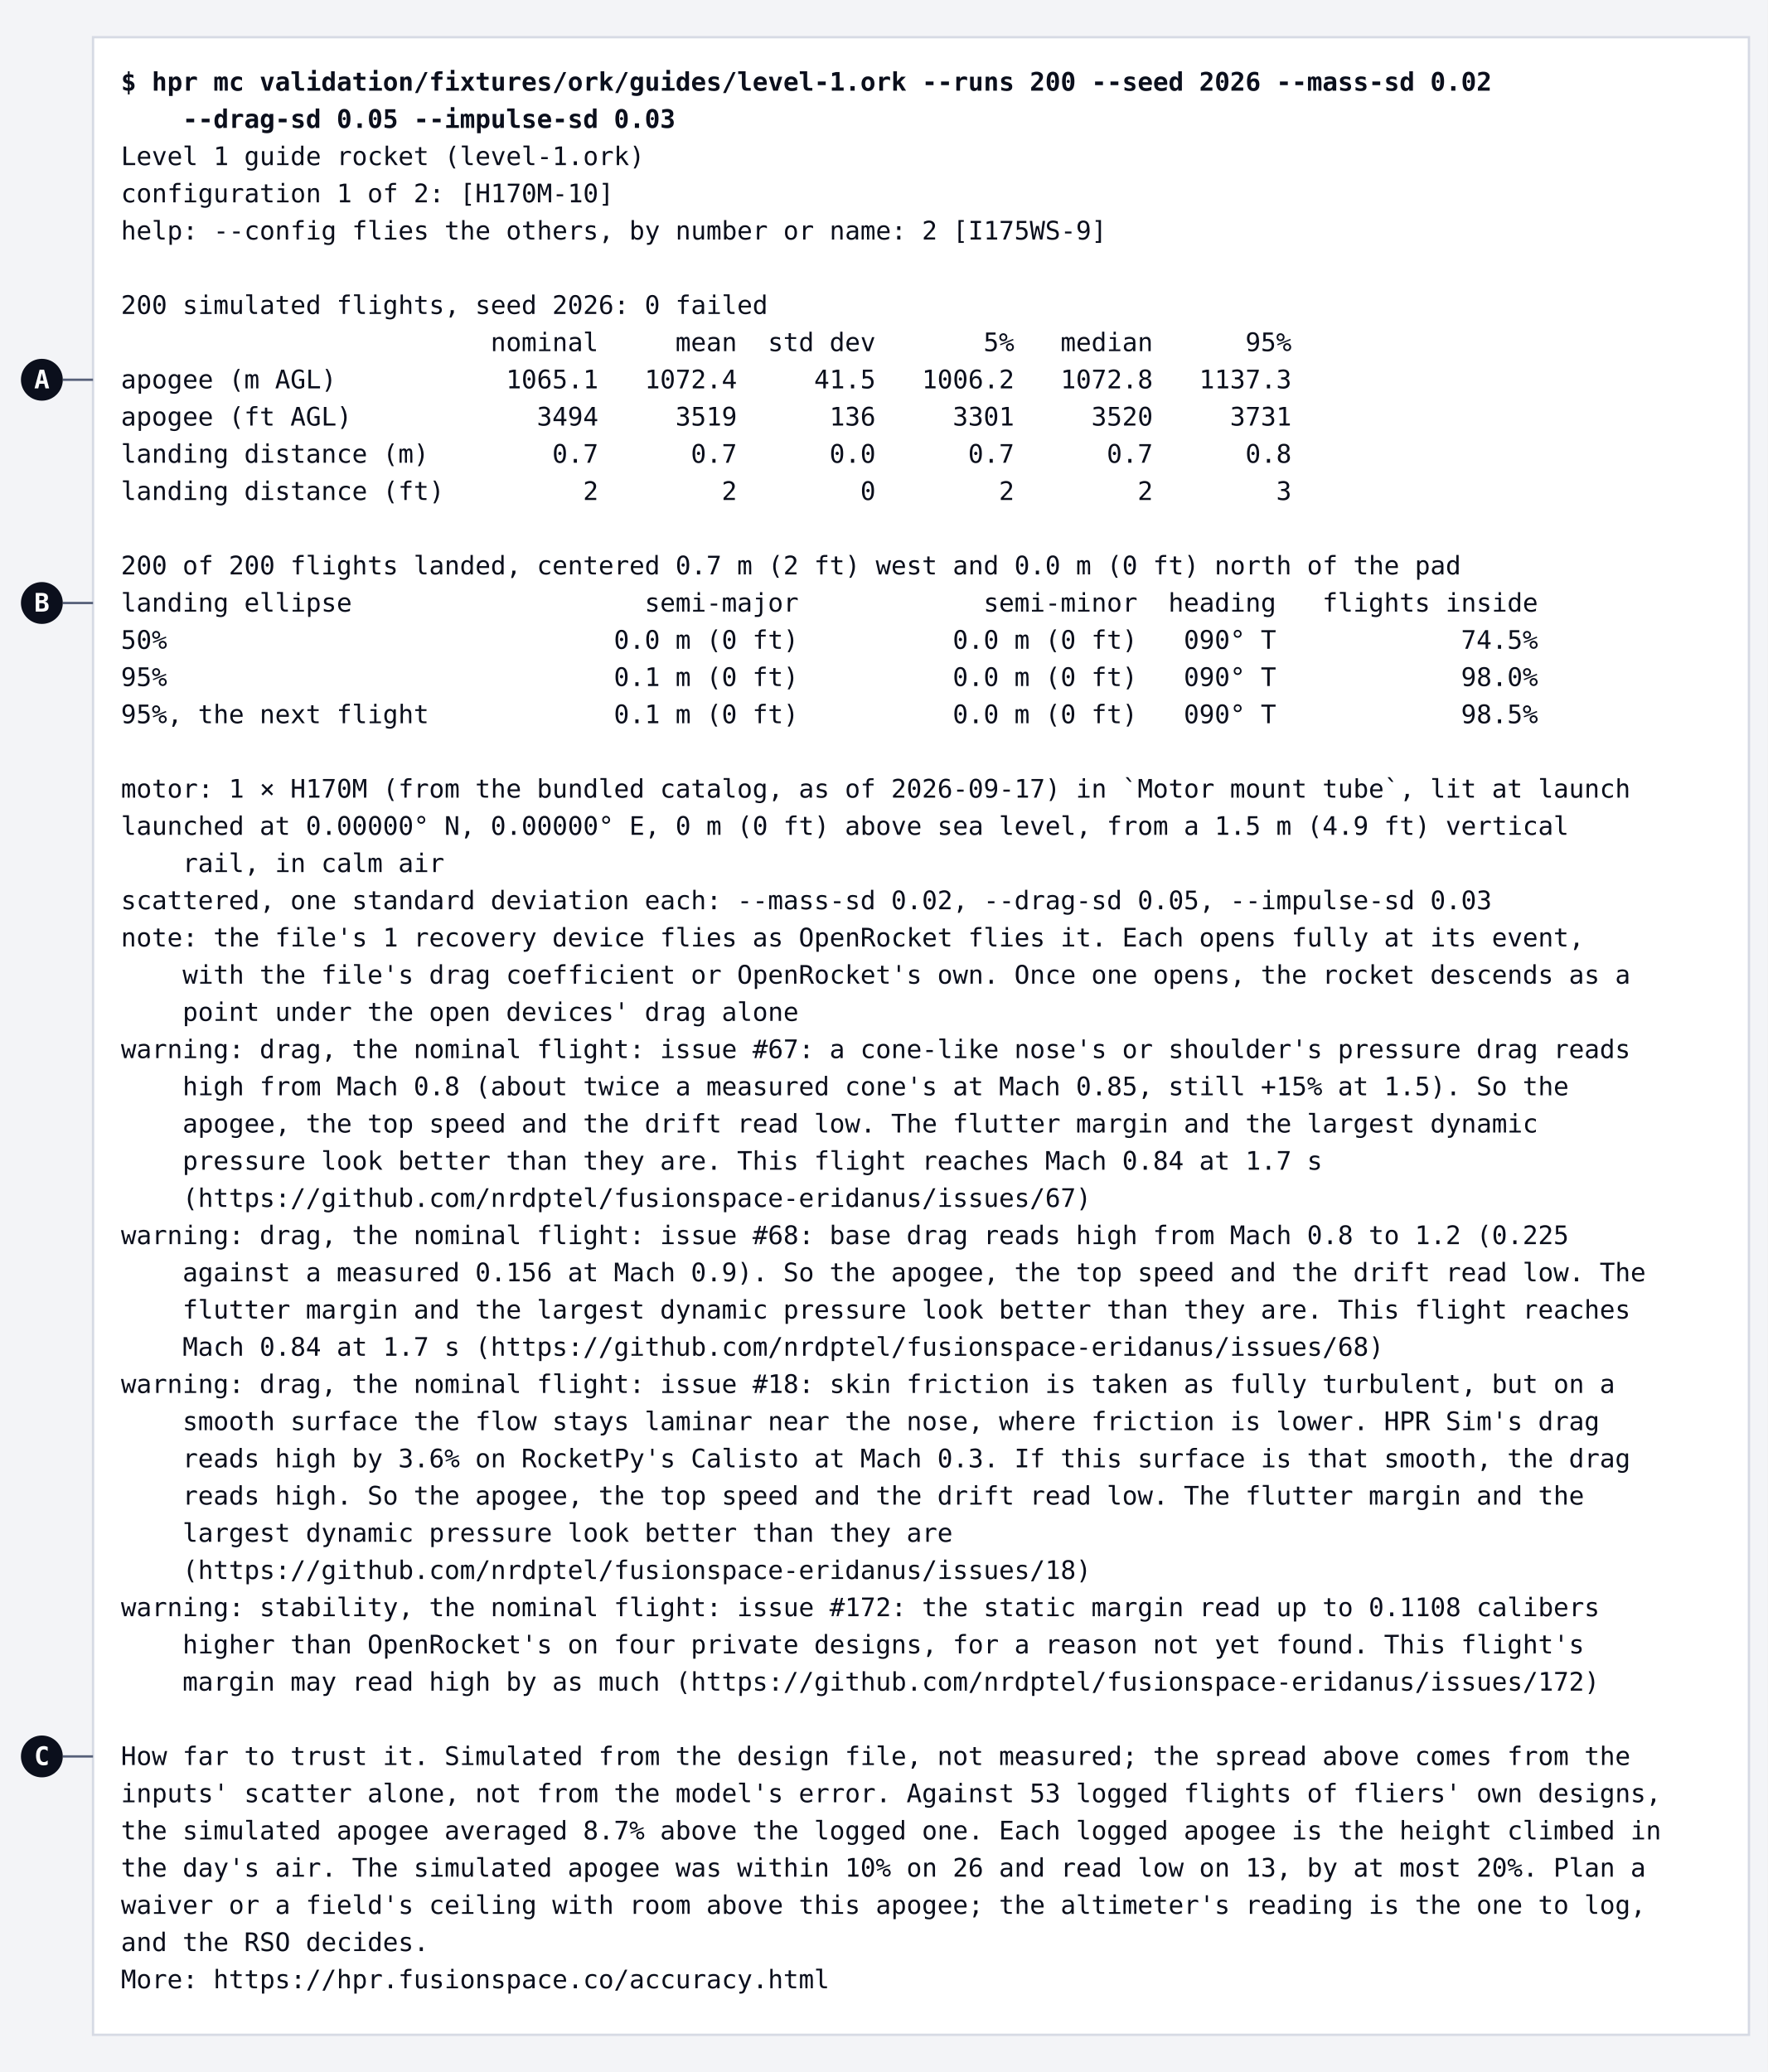
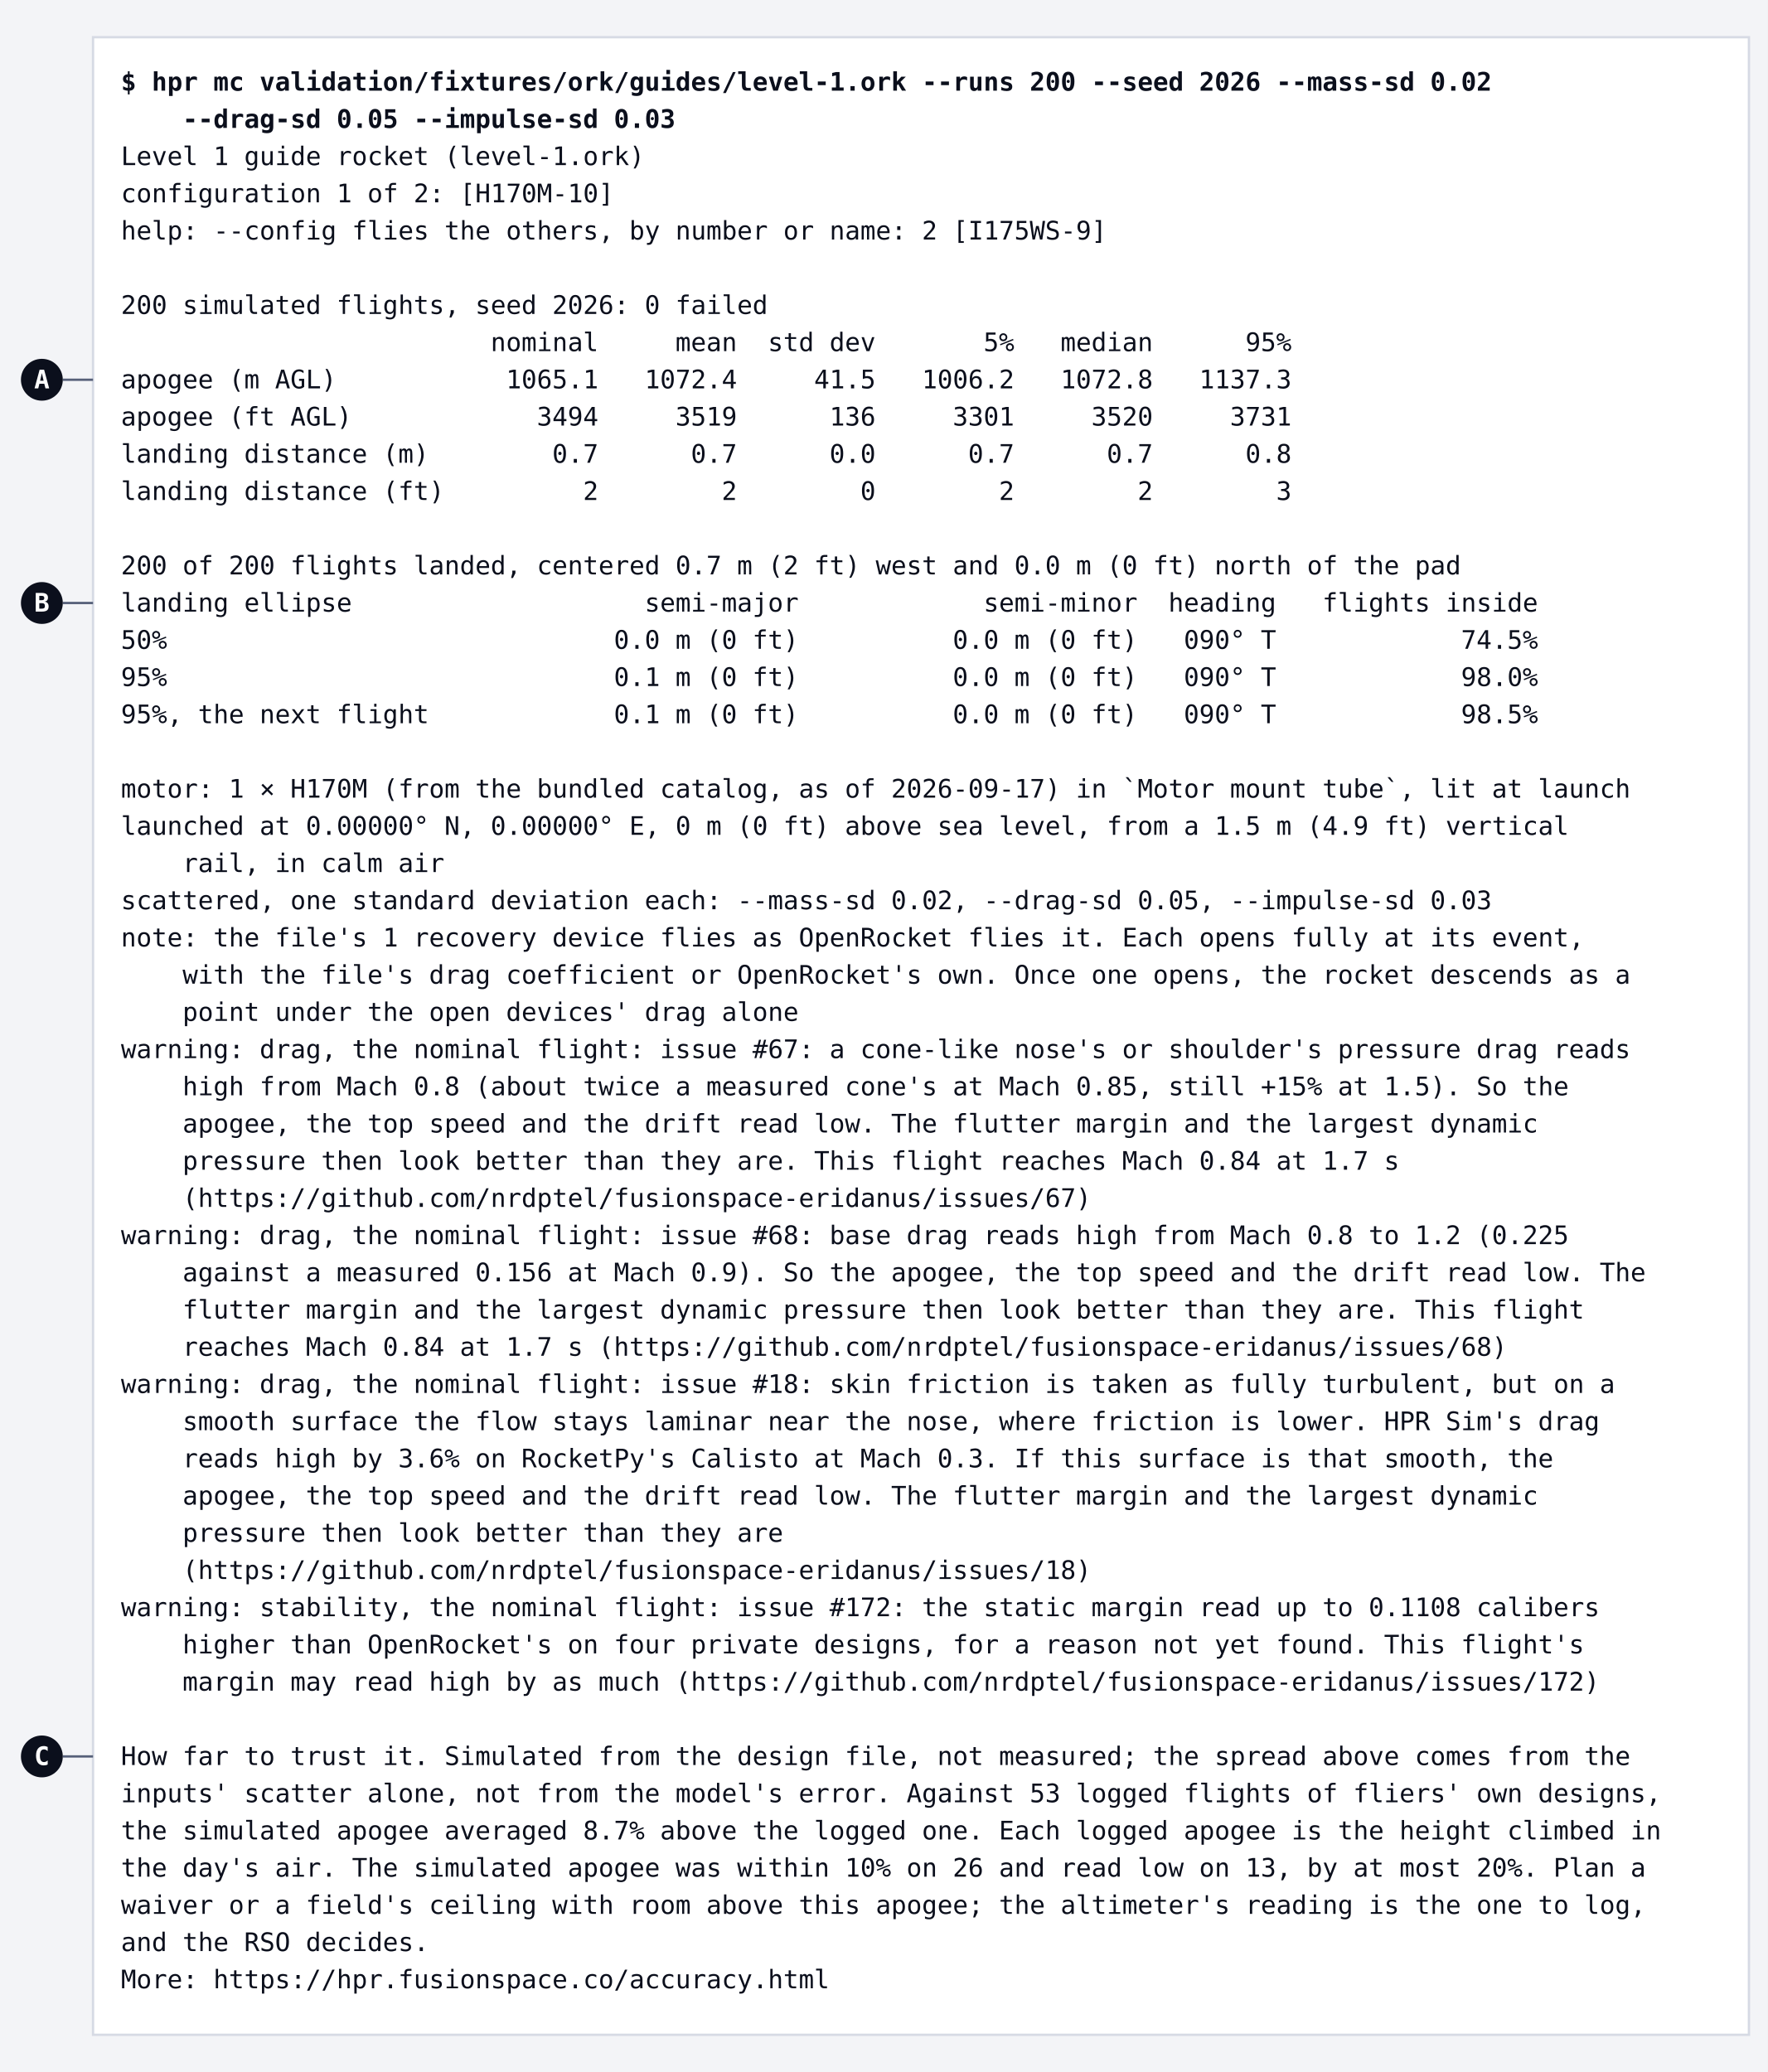
<svg xmlns="http://www.w3.org/2000/svg" width="760" height="891" viewBox="0 0 760 891" font-family="'Cascadia Mono', ui-monospace, Menlo, Consolas, monospace" font-size="11" role="img" aria-labelledby="title" aria-describedby="desc">
  <rect width="760" height="891" fill="#F3F4F7" />
  <rect x="40" y="16" width="712" height="859" fill="#FFFFFF" stroke="#D6DAE4" stroke-width="1" />
  <text x="52" y="39" xml:space="preserve" font-weight="600" fill="#0B0F1C">$ hpr mc validation/fixtures/ork/guides/level-1.ork --runs 200 --seed 2026 --mass-sd 0.02</text>
  <text x="52" y="55" xml:space="preserve" font-weight="600" fill="#0B0F1C">    --drag-sd 0.05 --impulse-sd 0.03</text>
  <text x="52" y="71" xml:space="preserve" fill="#0B0F1C">Level 1 guide rocket (level-1.ork)</text>
  <text x="52" y="87" xml:space="preserve" fill="#0B0F1C">configuration 1 of 2: [H170M-10]</text>
  <text x="52" y="103" xml:space="preserve" fill="#0B0F1C">help: --config flies the others, by number or name: 2 [I175WS-9]</text>
  <text x="52" y="135" xml:space="preserve" fill="#0B0F1C">200 simulated flights, seed 2026: 0 failed</text>
  <text x="52" y="151" xml:space="preserve" fill="#0B0F1C">                        nominal     mean  std dev       5%   median      95%</text>
  <text x="52" y="167" xml:space="preserve" fill="#0B0F1C">apogee (m AGL)           1065.1   1072.4     41.5   1006.2   1072.8   1137.3</text>
  <text x="52" y="183" xml:space="preserve" fill="#0B0F1C">apogee (ft AGL)            3494     3519      136     3301     3520     3731</text>
  <text x="52" y="199" xml:space="preserve" fill="#0B0F1C">landing distance (m)        0.7      0.7      0.0      0.7      0.7      0.8</text>
  <text x="52" y="215" xml:space="preserve" fill="#0B0F1C">landing distance (ft)         2        2        0        2        2        3</text>
  <text x="52" y="247" xml:space="preserve" fill="#0B0F1C">200 of 200 flights landed, centered 0.7 m (2 ft) west and 0.0 m (0 ft) north of the pad</text>
  <text x="52" y="263" xml:space="preserve" fill="#0B0F1C">landing ellipse                   semi-major            semi-minor  heading   flights inside</text>
  <text x="52" y="279" xml:space="preserve" fill="#0B0F1C">50%                             0.0 m (0 ft)          0.0 m (0 ft)   090° T            74.5%</text>
  <text x="52" y="295" xml:space="preserve" fill="#0B0F1C">95%                             0.1 m (0 ft)          0.0 m (0 ft)   090° T            98.0%</text>
  <text x="52" y="311" xml:space="preserve" fill="#0B0F1C">95%, the next flight            0.1 m (0 ft)          0.0 m (0 ft)   090° T            98.5%</text>
  <text x="52" y="343" xml:space="preserve" fill="#0B0F1C">motor: 1 × H170M (from the bundled catalog, as of 2026-09-17) in `Motor mount tube`, lit at launch</text>
  <text x="52" y="359" xml:space="preserve" fill="#0B0F1C">launched at 0.00000° N, 0.00000° E, 0 m (0 ft) above sea level, from a 1.5 m (4.9 ft) vertical</text>
  <text x="52" y="375" xml:space="preserve" fill="#0B0F1C">    rail, in calm air</text>
  <text x="52" y="391" xml:space="preserve" fill="#0B0F1C">scattered, one standard deviation each: --mass-sd 0.02, --drag-sd 0.05, --impulse-sd 0.03</text>
  <text x="52" y="407" xml:space="preserve" fill="#0B0F1C">note: the file's 1 recovery device flies as OpenRocket flies it. Each opens fully at its event,</text>
  <text x="52" y="423" xml:space="preserve" fill="#0B0F1C">    with the file's drag coefficient or OpenRocket's own. Once one opens, the rocket descends as a</text>
  <text x="52" y="439" xml:space="preserve" fill="#0B0F1C">    point under the open devices' drag alone</text>
  <text x="52" y="455" xml:space="preserve" fill="#0B0F1C">warning: drag, the nominal flight: issue #67: a cone-like nose's or shoulder's pressure drag reads</text>
  <text x="52" y="471" xml:space="preserve" fill="#0B0F1C">    high from Mach 0.8 (about twice a measured cone's at Mach 0.85, still +15% at 1.5). So the</text>
  <text x="52" y="487" xml:space="preserve" fill="#0B0F1C">    apogee, the top speed and the drift read low. The flutter margin and the largest dynamic</text>
-   <text x="52" y="503" xml:space="preserve" fill="#0B0F1C">    pressure look better than they are. This flight reaches Mach 0.84 at 1.7 s</text>
+   <text x="52" y="503" xml:space="preserve" fill="#0B0F1C">    pressure then look better than they are. This flight reaches Mach 0.84 at 1.7 s</text>
  <text x="52" y="519" xml:space="preserve" fill="#0B0F1C">    (https://github.com/nrdptel/fusionspace-eridanus/issues/67)</text>
  <text x="52" y="535" xml:space="preserve" fill="#0B0F1C">warning: drag, the nominal flight: issue #68: base drag reads high from Mach 0.8 to 1.2 (0.225</text>
  <text x="52" y="551" xml:space="preserve" fill="#0B0F1C">    against a measured 0.156 at Mach 0.9). So the apogee, the top speed and the drift read low. The</text>
-   <text x="52" y="567" xml:space="preserve" fill="#0B0F1C">    flutter margin and the largest dynamic pressure look better than they are. This flight reaches</text>
-   <text x="52" y="583" xml:space="preserve" fill="#0B0F1C">    Mach 0.84 at 1.7 s (https://github.com/nrdptel/fusionspace-eridanus/issues/68)</text>
+   <text x="52" y="567" xml:space="preserve" fill="#0B0F1C">    flutter margin and the largest dynamic pressure then look better than they are. This flight</text>
+   <text x="52" y="583" xml:space="preserve" fill="#0B0F1C">    reaches Mach 0.84 at 1.7 s (https://github.com/nrdptel/fusionspace-eridanus/issues/68)</text>
  <text x="52" y="599" xml:space="preserve" fill="#0B0F1C">warning: drag, the nominal flight: issue #18: skin friction is taken as fully turbulent, but on a</text>
  <text x="52" y="615" xml:space="preserve" fill="#0B0F1C">    smooth surface the flow stays laminar near the nose, where friction is lower. HPR Sim's drag</text>
-   <text x="52" y="631" xml:space="preserve" fill="#0B0F1C">    reads high by 3.6% on RocketPy's Calisto at Mach 0.3. If this surface is that smooth, the drag</text>
-   <text x="52" y="647" xml:space="preserve" fill="#0B0F1C">    reads high. So the apogee, the top speed and the drift read low. The flutter margin and the</text>
-   <text x="52" y="663" xml:space="preserve" fill="#0B0F1C">    largest dynamic pressure look better than they are</text>
+   <text x="52" y="631" xml:space="preserve" fill="#0B0F1C">    reads high by 3.6% on RocketPy's Calisto at Mach 0.3. If this surface is that smooth, the</text>
+   <text x="52" y="647" xml:space="preserve" fill="#0B0F1C">    apogee, the top speed and the drift read low. The flutter margin and the largest dynamic</text>
+   <text x="52" y="663" xml:space="preserve" fill="#0B0F1C">    pressure then look better than they are</text>
  <text x="52" y="679" xml:space="preserve" fill="#0B0F1C">    (https://github.com/nrdptel/fusionspace-eridanus/issues/18)</text>
  <text x="52" y="695" xml:space="preserve" fill="#0B0F1C">warning: stability, the nominal flight: issue #172: the static margin read up to 0.1108 calibers</text>
  <text x="52" y="711" xml:space="preserve" fill="#0B0F1C">    higher than OpenRocket's on four private designs, for a reason not yet found. This flight's</text>
  <text x="52" y="727" xml:space="preserve" fill="#0B0F1C">    margin may read high by as much (https://github.com/nrdptel/fusionspace-eridanus/issues/172)</text>
  <text x="52" y="759" xml:space="preserve" fill="#0B0F1C">How far to trust it. Simulated from the design file, not measured; the spread above comes from the</text>
  <text x="52" y="775" xml:space="preserve" fill="#0B0F1C">inputs' scatter alone, not from the model's error. Against 53 logged flights of fliers' own designs,</text>
  <text x="52" y="791" xml:space="preserve" fill="#0B0F1C">the simulated apogee averaged 8.7% above the logged one. Each logged apogee is the height climbed in</text>
  <text x="52" y="807" xml:space="preserve" fill="#0B0F1C">the day's air. The simulated apogee was within 10% on 26 and read low on 13, by at most 20%. Plan a</text>
  <text x="52" y="823" xml:space="preserve" fill="#0B0F1C">waiver or a field's ceiling with room above this apogee; the altimeter's reading is the one to log,</text>
  <text x="52" y="839" xml:space="preserve" fill="#0B0F1C">and the RSO decides.</text>
  <text x="52" y="855" xml:space="preserve" fill="#0B0F1C">More: https://hpr.fusionspace.co/accuracy.html</text>
  <line x1="27" y1="163.3" x2="40" y2="163.3" stroke="#566079" stroke-width="1" />
  <circle cx="18" cy="163.3" r="9" fill="#0B0F1C" />
  <text x="18" y="167.0" text-anchor="middle" font-weight="600" fill="#FFFFFF">A</text>
  <line x1="27" y1="259.3" x2="40" y2="259.3" stroke="#566079" stroke-width="1" />
  <circle cx="18" cy="259.3" r="9" fill="#0B0F1C" />
  <text x="18" y="263.0" text-anchor="middle" font-weight="600" fill="#FFFFFF">B</text>
  <line x1="27" y1="755.3" x2="40" y2="755.3" stroke="#566079" stroke-width="1" />
  <circle cx="18" cy="755.3" r="9" fill="#0B0F1C" />
  <text x="18" y="759.0" text-anchor="middle" font-weight="600" fill="#FFFFFF">C</text>
</svg>
